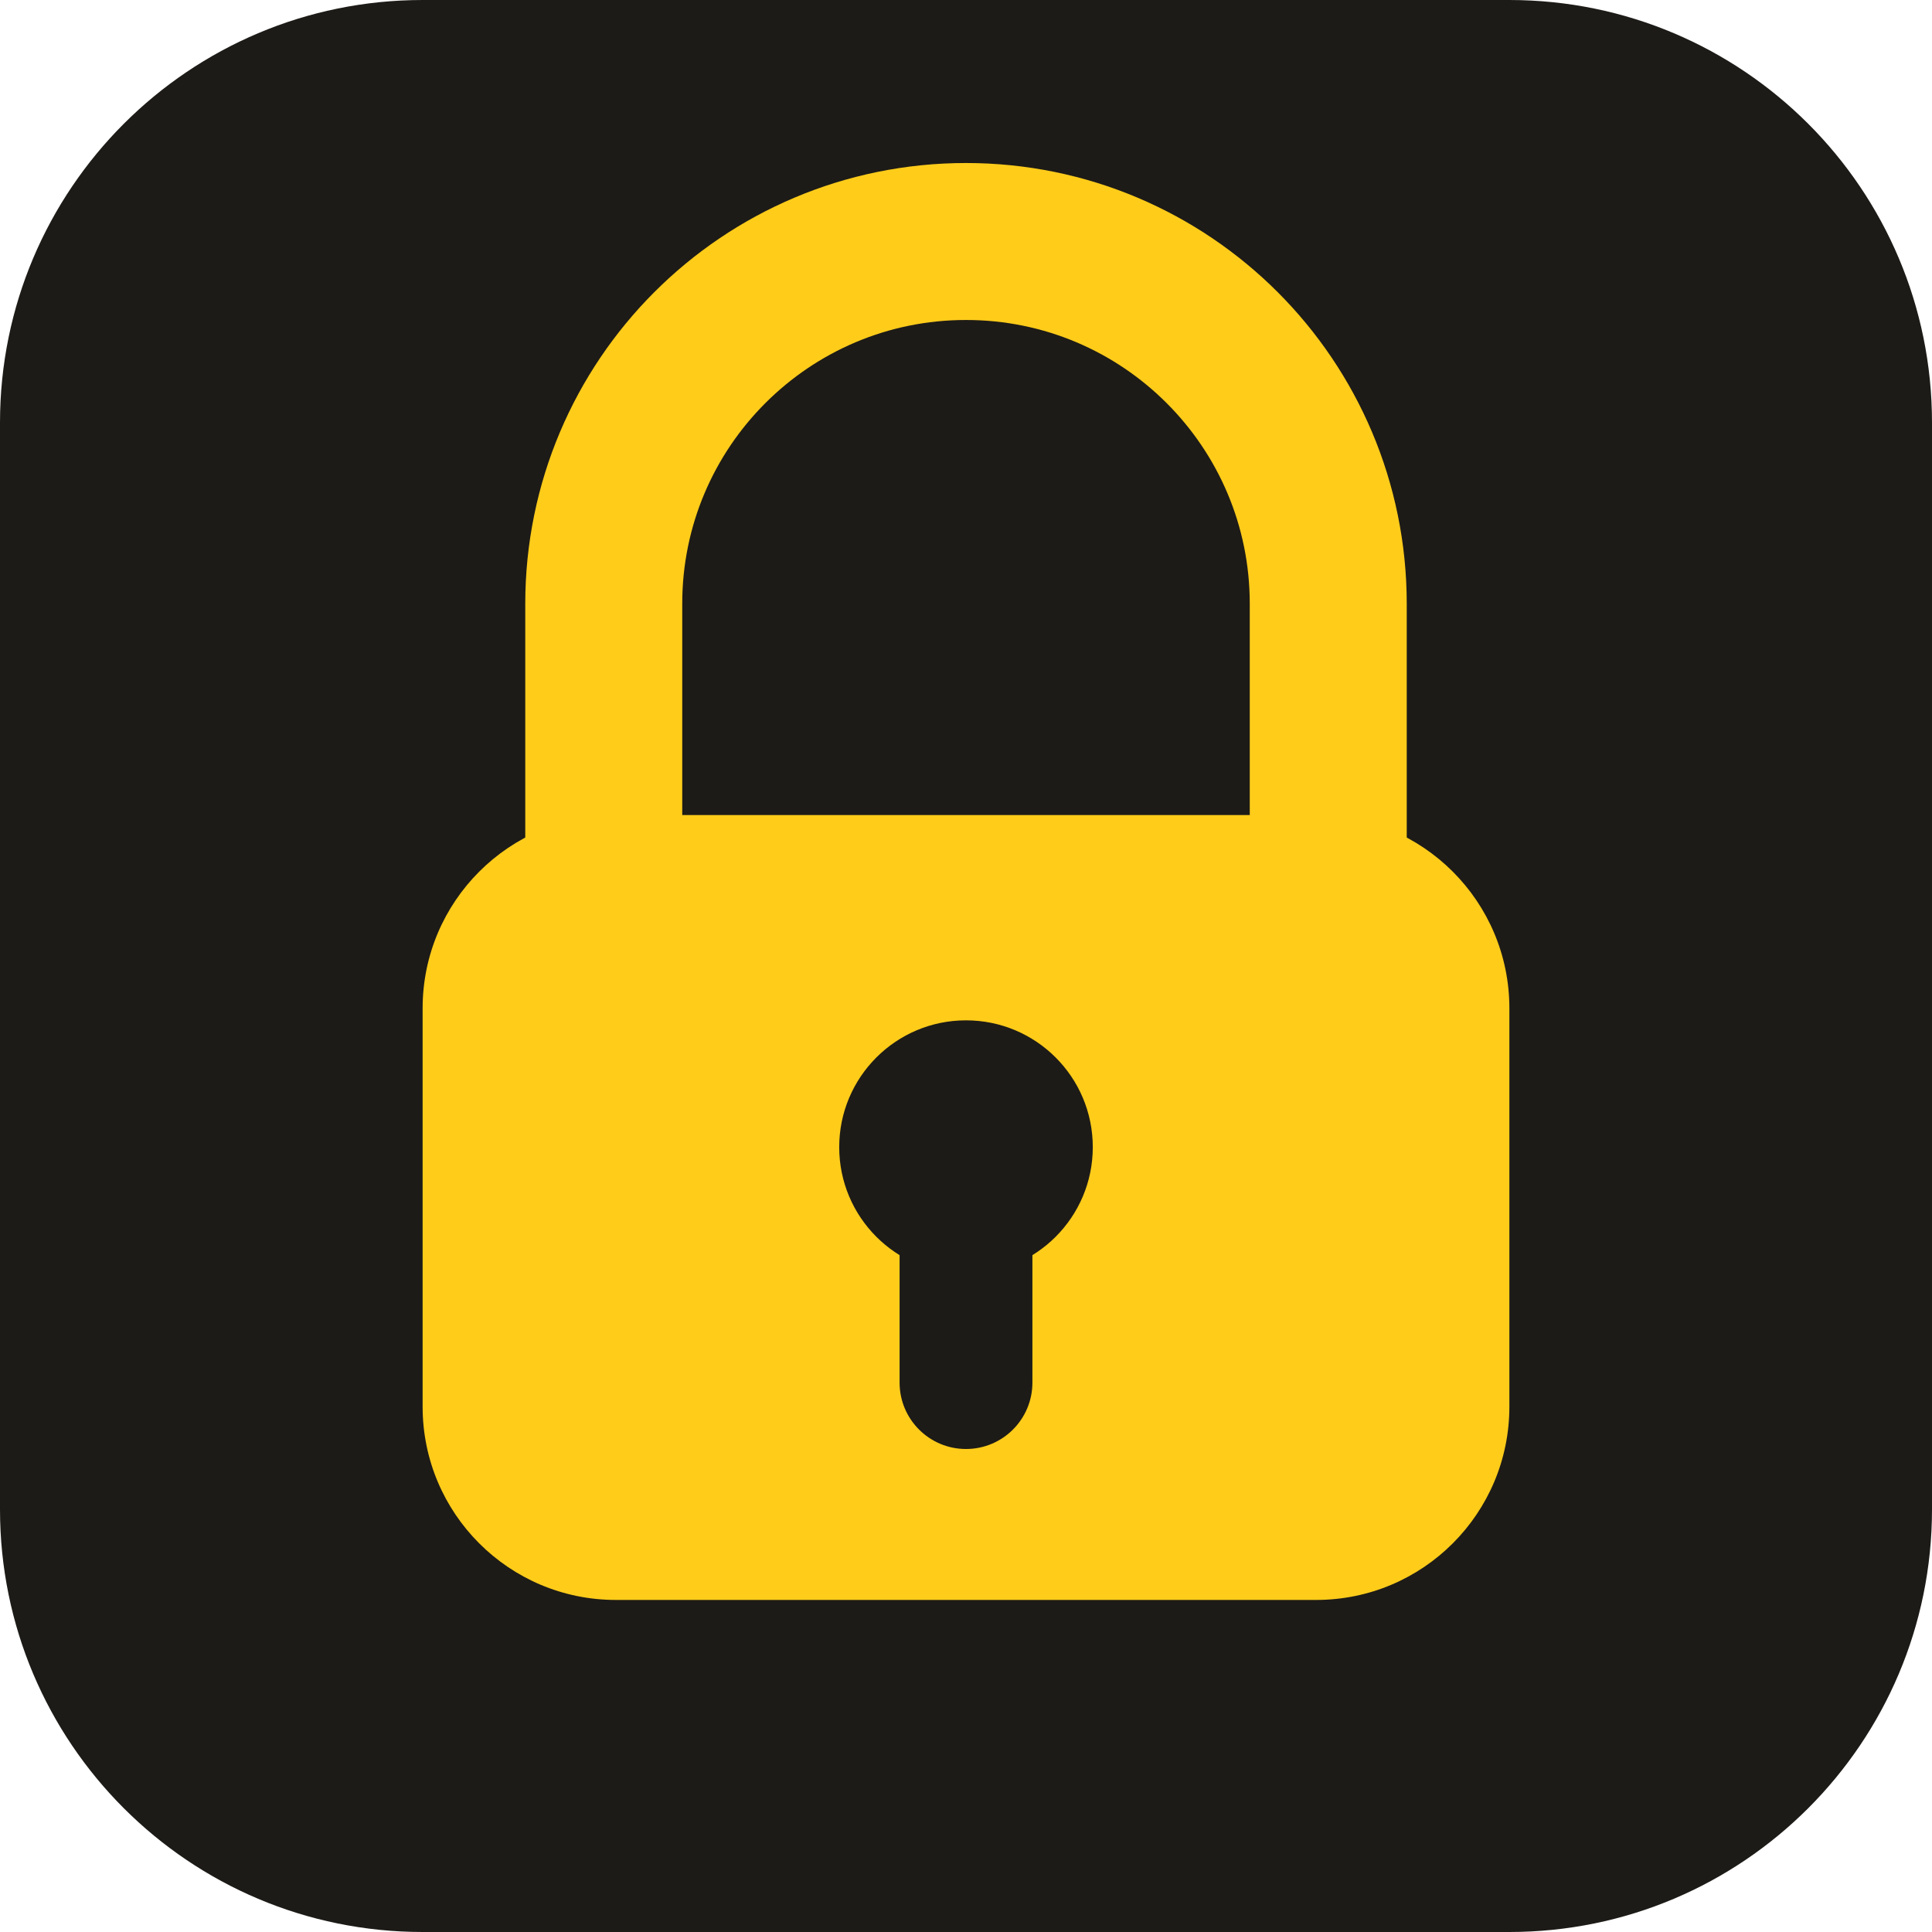
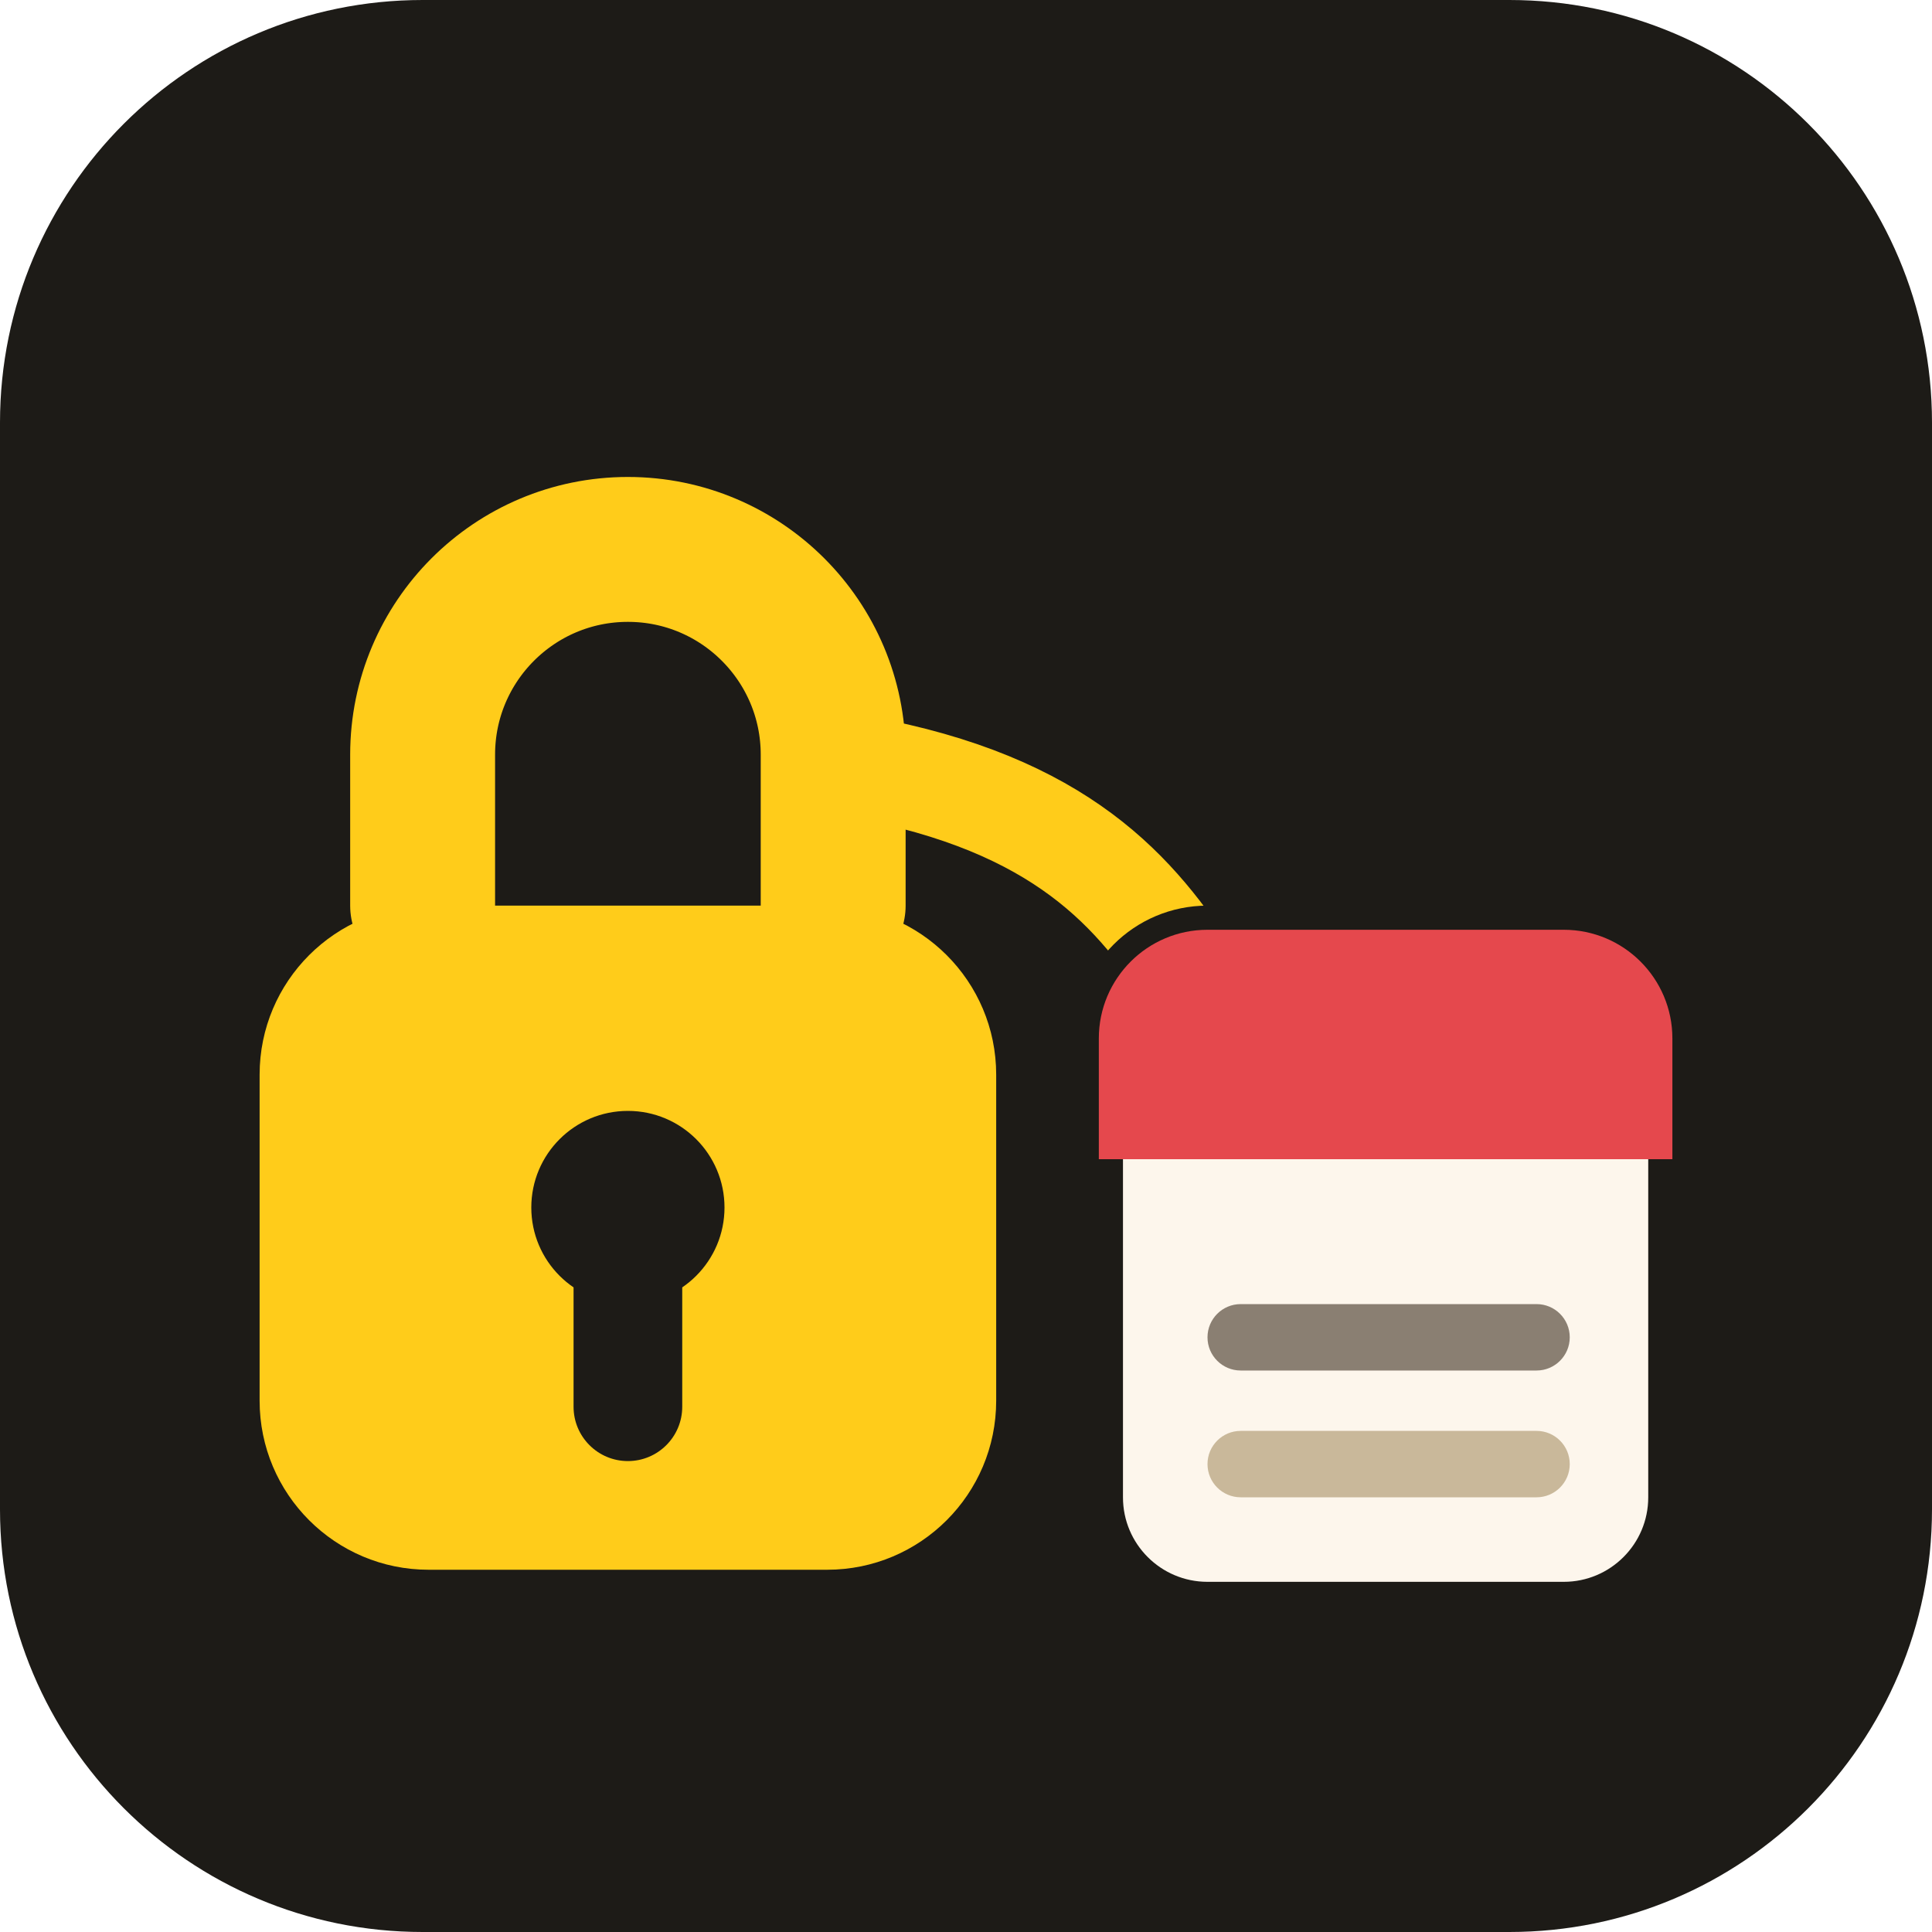
<svg xmlns="http://www.w3.org/2000/svg" viewBox="0 0 32 32" fill="none">
  <rect width="32" height="32" rx="7" fill="#1d1b17" />
-   <path d="M10 14V10a6 6 0 0 1 12 0v4" fill="none" stroke="#ffcc1a" stroke-width="2.6" stroke-linecap="round" />
-   <rect x="7" y="13.5" width="18" height="13" rx="3.2" fill="#ffcc1a" />
-   <circle cx="16" cy="19" r="2.1" fill="#1d1b17" />
-   <rect x="14.9" y="19" width="2.2" height="5" rx="1.1" fill="#1d1b17" />
+   <path d="M7 15v-2.5a3.4 3.4 0 0 1 6.8 0V15" fill="none" stroke="#ffcc1a" stroke-width="2.4" stroke-linecap="round" />
+   <rect x="4.3" y="15" width="12.2" height="11" rx="2.8" fill="#ffcc1a" />
+   <circle cx="10.4" cy="20" r="1.6" fill="#1d1b17" />
+   <rect x="9.5" y="20" width="1.8" height="4.2" rx="0.9" fill="#1d1b17" />
+   <path d="M13.6 12.6c3.6.5 5 1.9 6 3.4" fill="none" stroke="#ffcc1a" stroke-width="1.7" stroke-linecap="round" />
+   <rect x="18.2" y="15.4" width="9.5" height="11.2" rx="1.8" fill="#fdf6ec" stroke="#1d1b17" stroke-width="0.8" />
+   <path d="M18.2 19.2v-2a1.8 1.8 0 0 1 1.8-1.8h5.9a1.8 1.8 0 0 1 1.8 1.8v2z" fill="#e5484d" />
+   <rect x="20" y="21.6" width="6" height="1.1" rx="0.55" fill="#8a7f72" />
+   <rect x="20" y="23.7" width="6" height="1.1" rx="0.55" fill="#c9b89a" />
</svg>
